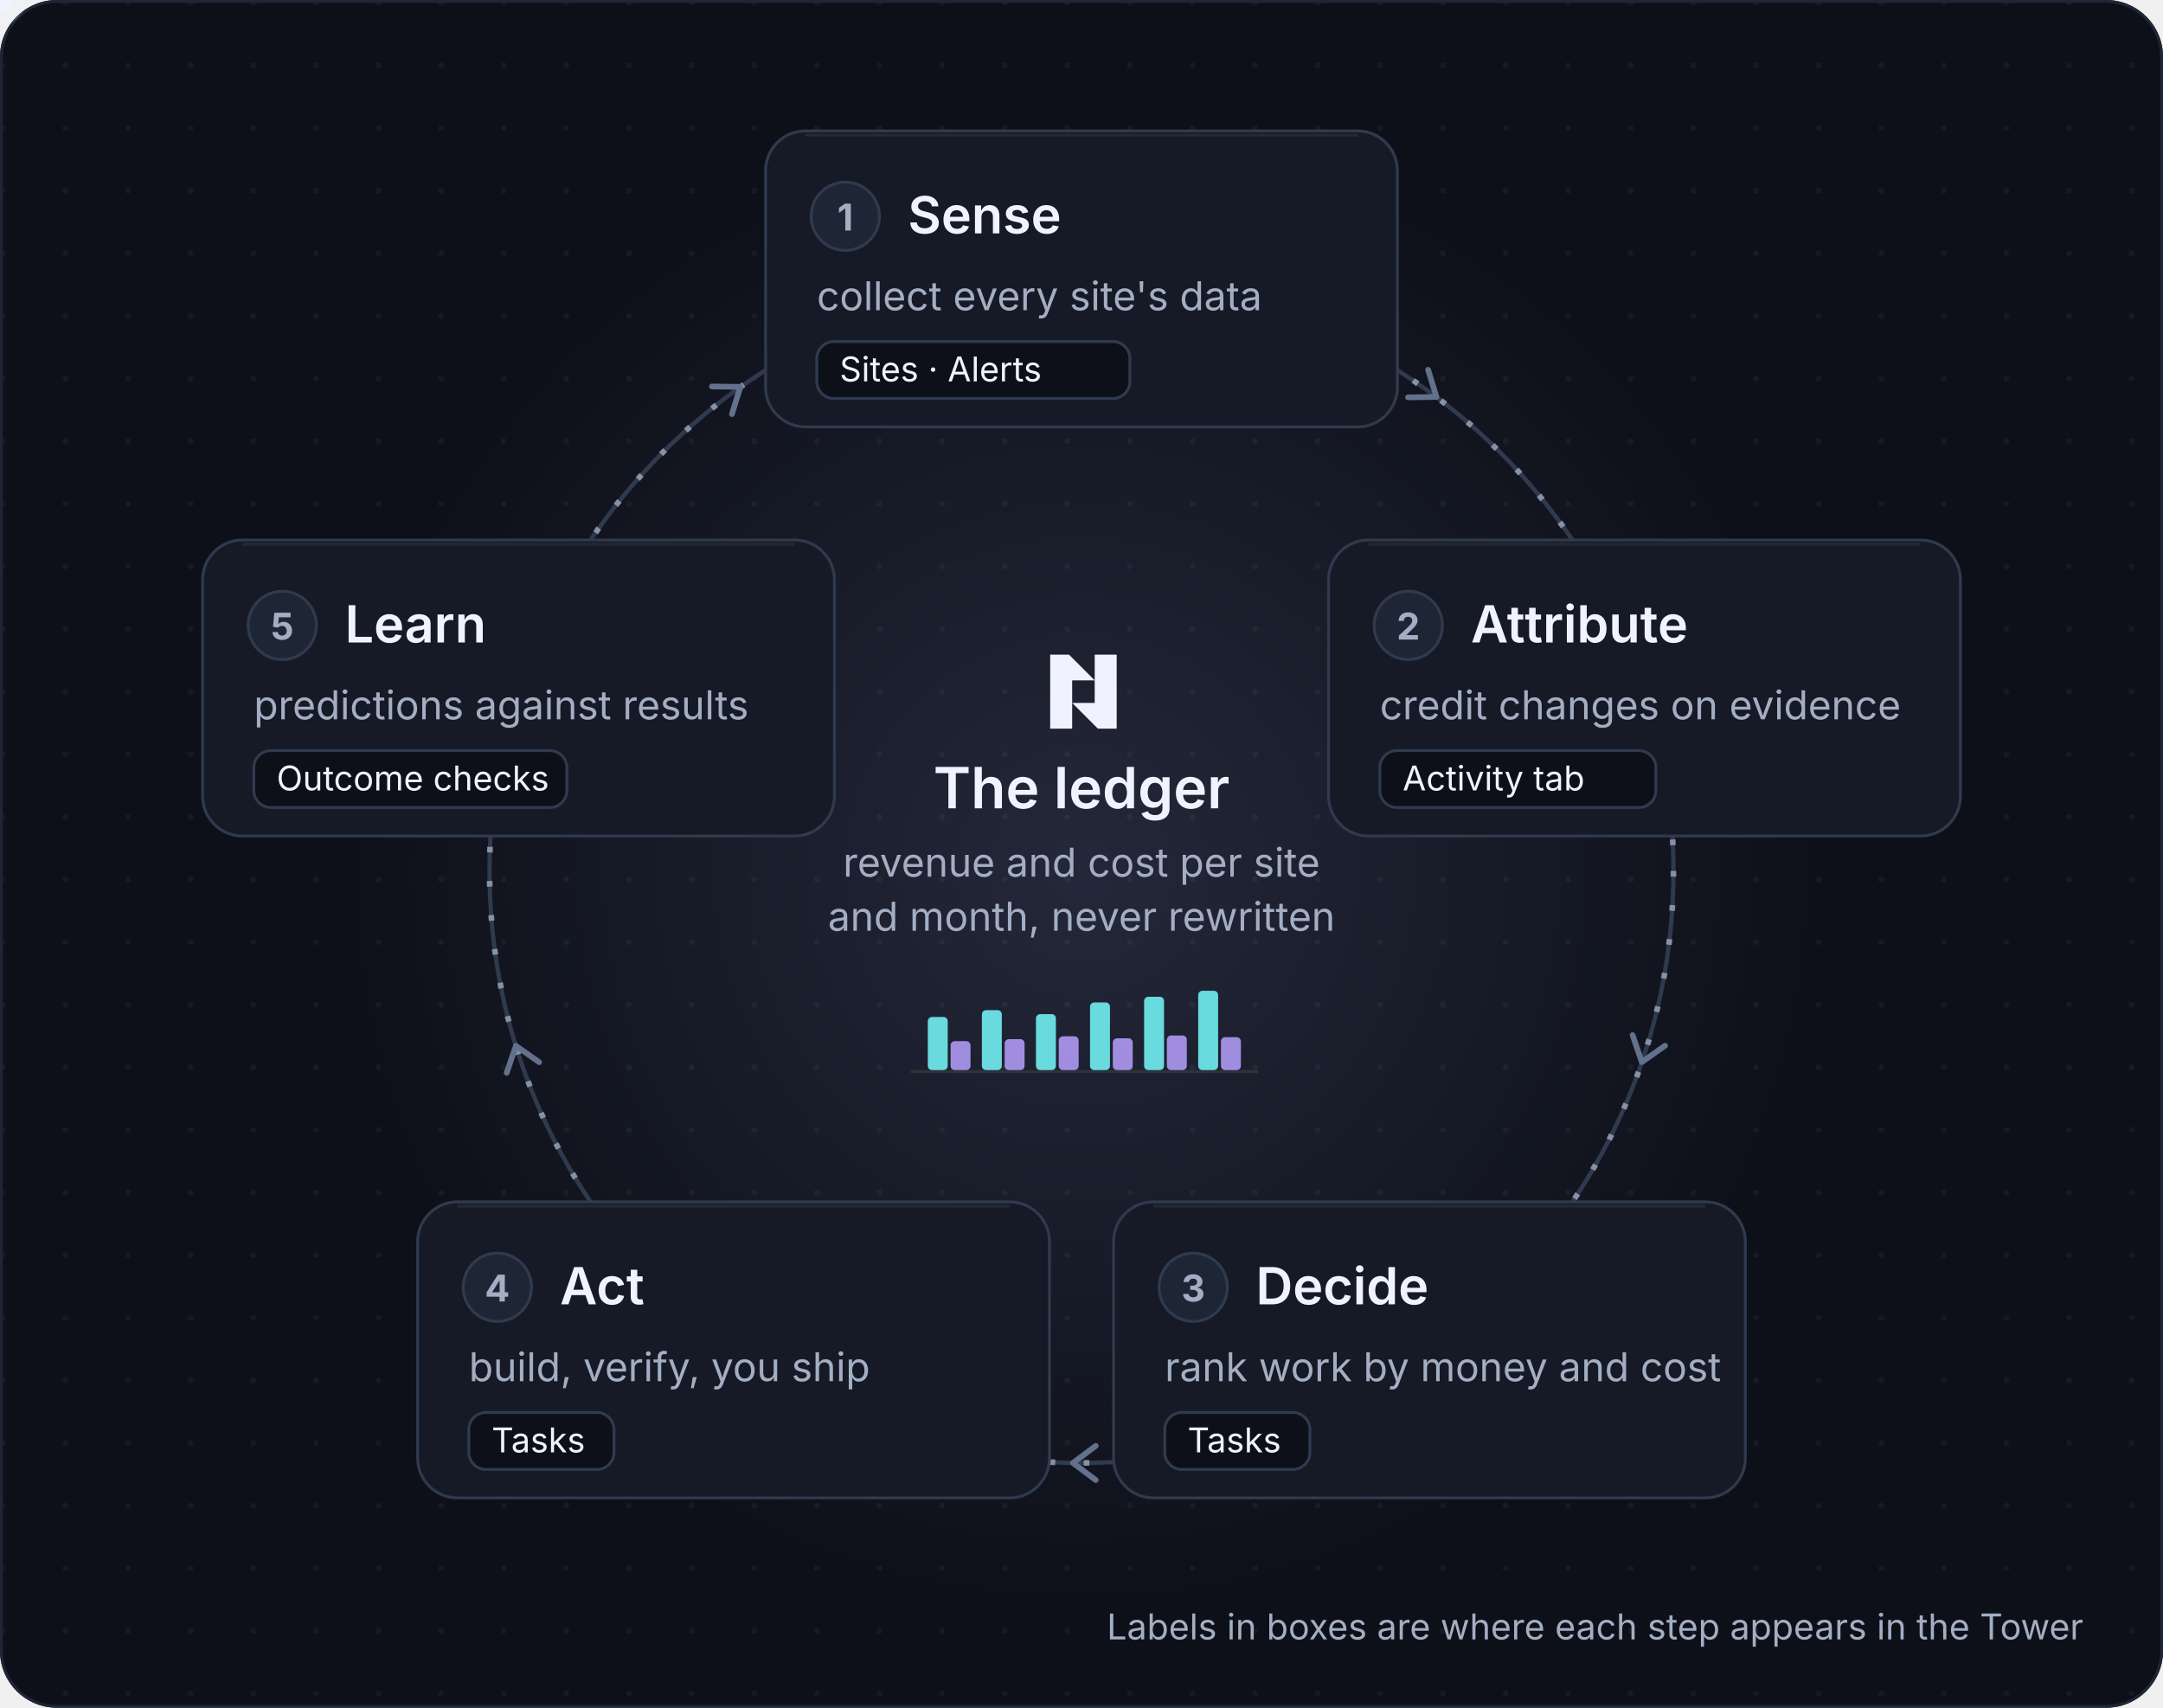
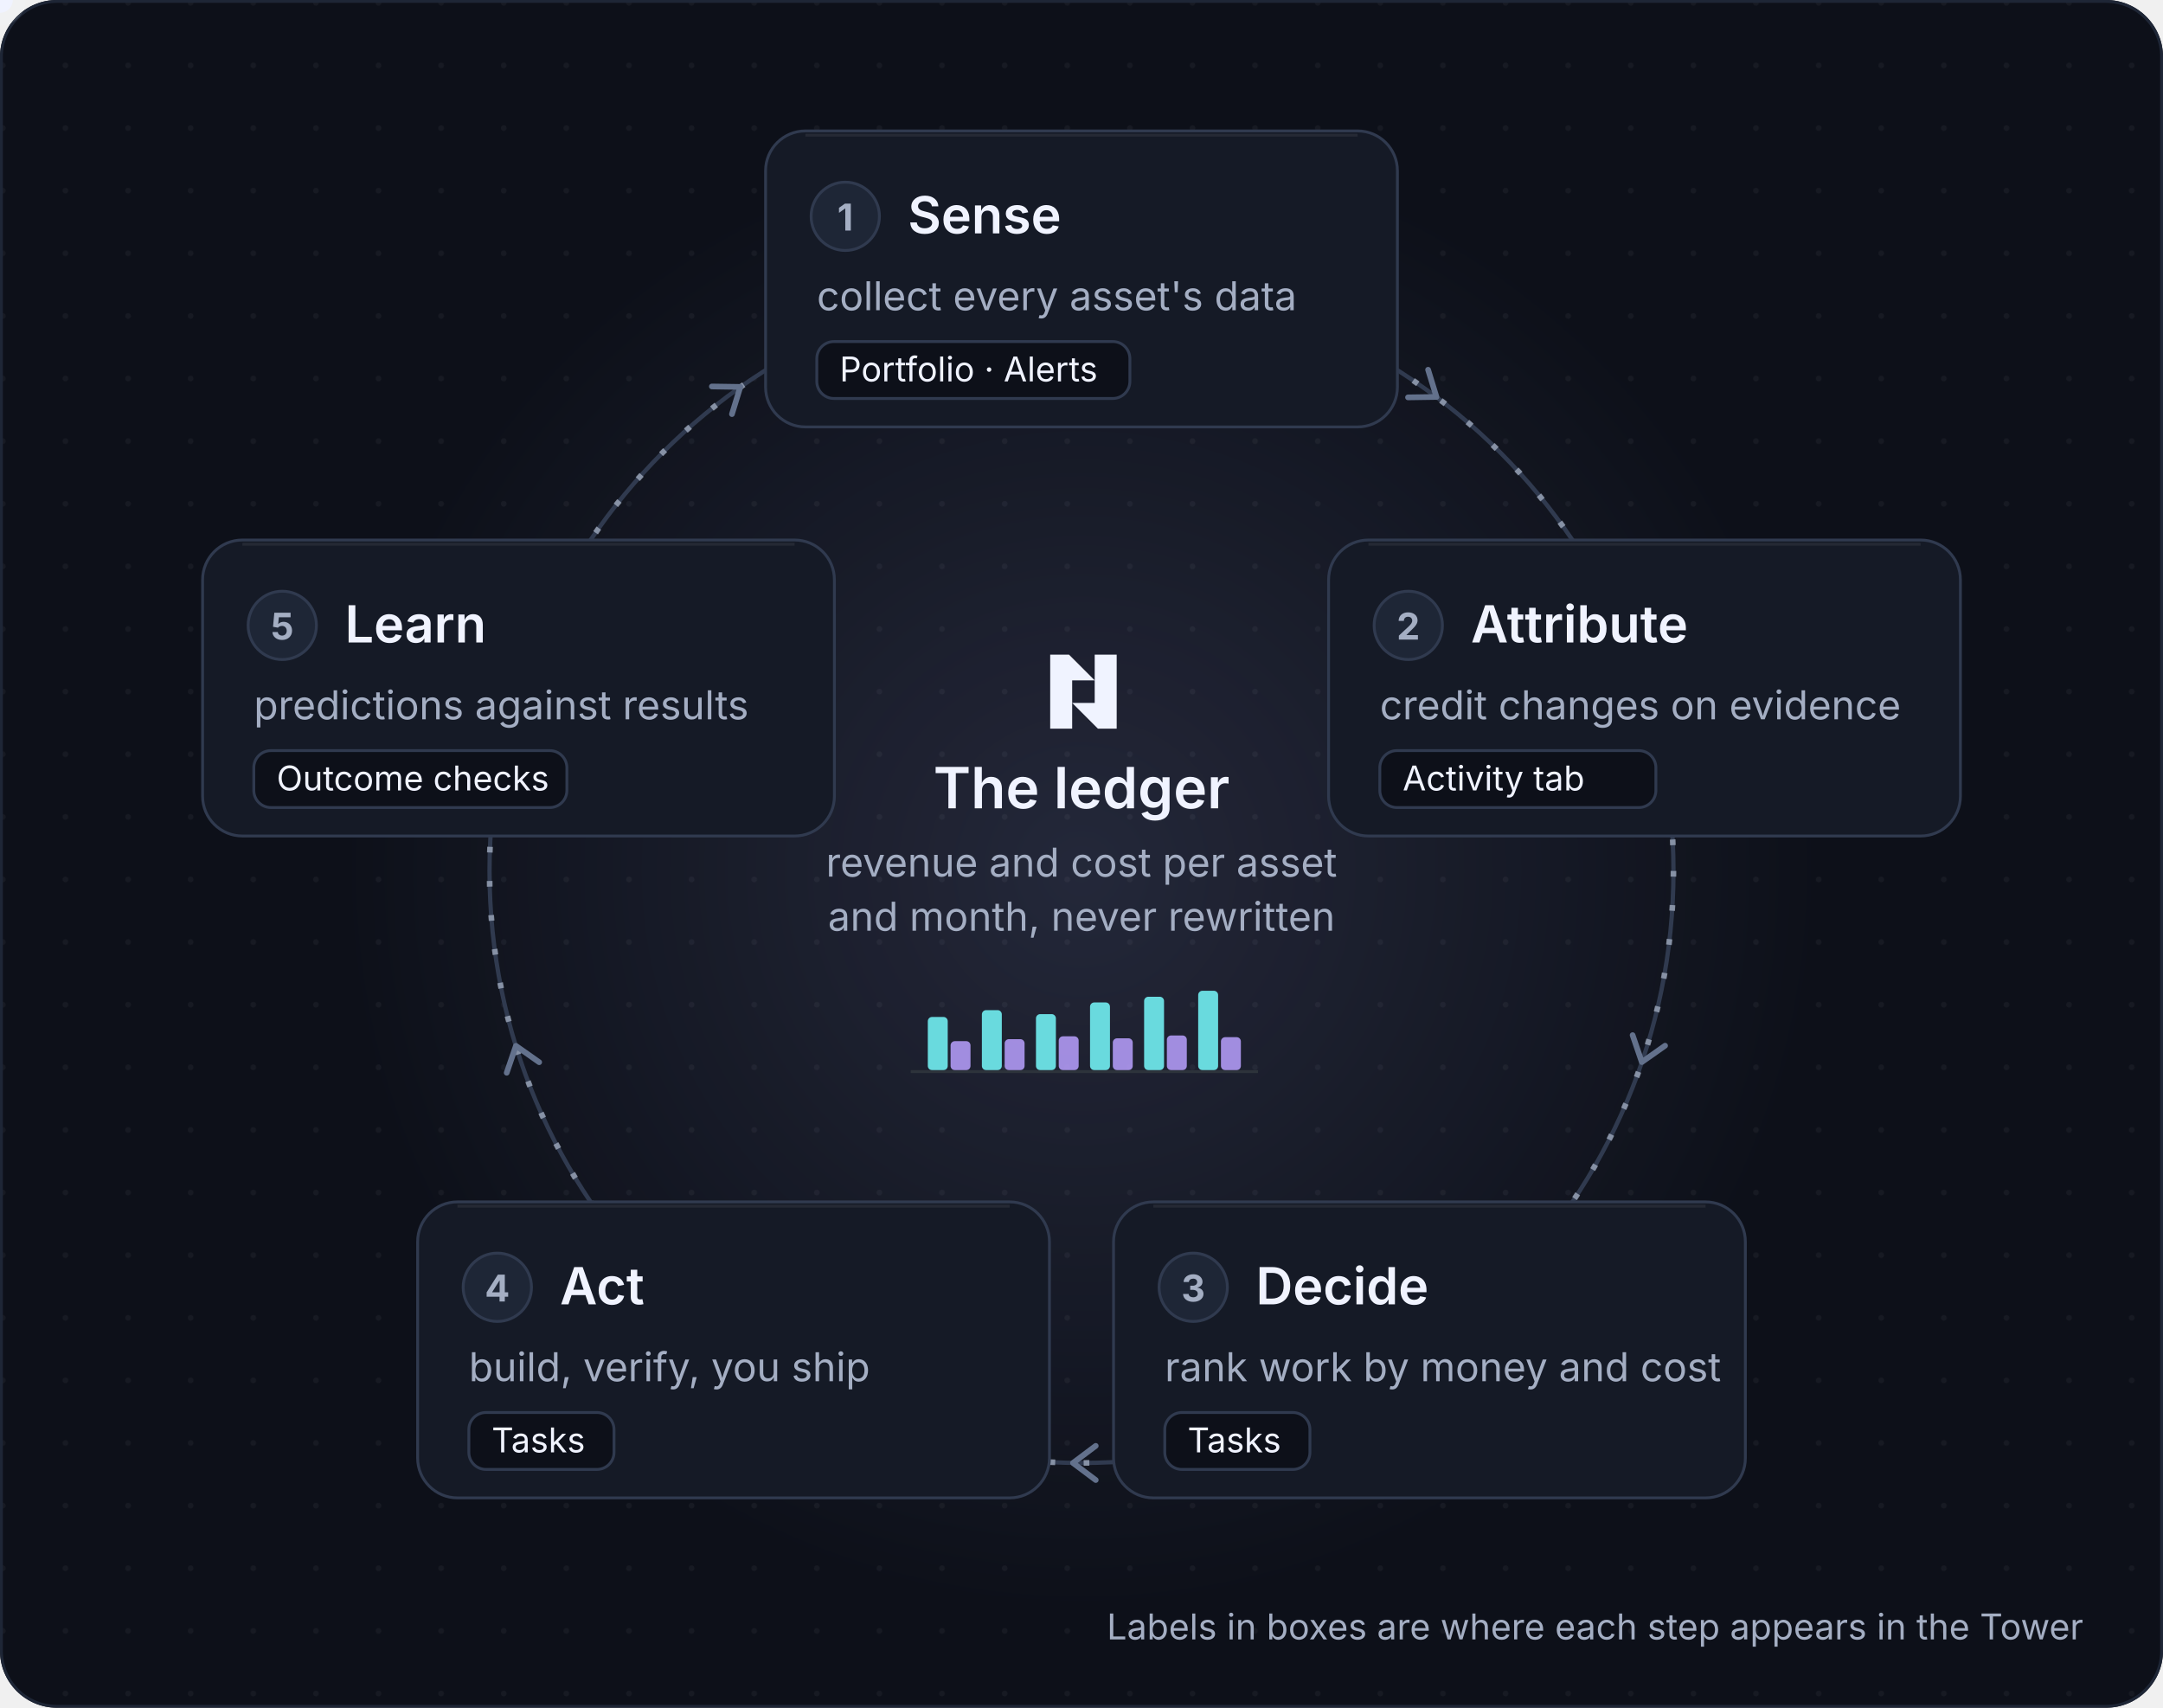
<svg xmlns="http://www.w3.org/2000/svg" viewBox="0 0 760 600" width="760" height="600" role="img" aria-labelledby="title desc">
  <style>
text { font-family: Inter, ui-sans-serif, system-ui, -apple-system, 'Segoe UI', Roboto, 'Helvetica Neue', Arial, sans-serif; }
.mono { font-family: ui-monospace, SFMono-Regular, Menlo, Consolas, 'Liberation Mono', monospace; }
.flow { stroke-dasharray: 2 10; animation: flow 1.6s linear infinite; }
@keyframes flow { to { stroke-dashoffset: -24; } }
.breathe { transform-box: fill-box; transform-origin: center; animation: breathe 2.4s cubic-bezier(.2,.6,.35,1) infinite; }
@keyframes breathe { 0% { opacity: .55; transform: scale(1); } 70%, 100% { opacity: 0; transform: scale(2.6); } }
.blink { animation: blink 1.1s steps(1) infinite; }
@keyframes blink { 50% { opacity: 0; } }

.lit { opacity: 0; animation: lit 10s linear infinite; }
@keyframes lit { 0% { opacity: 0; } 3% { opacity: 1; } 17% { opacity: 1; } 22%, 100% { opacity: 0; } }
.num { animation: num 10s linear infinite; }
@keyframes num { 0% { fill: #1e2636; } 3% { fill: #f0f3ff; } 17% { fill: #f0f3ff; } 22%, 100% { fill: #1e2636; } }
.numt { animation: numt 10s linear infinite; }
@keyframes numt { 0% { fill: #a4aec3; } 3% { fill: #0d1019; } 17% { fill: #0d1019; } 22%, 100% { fill: #a4aec3; } }
@media (prefers-reduced-motion: reduce) { .lit { opacity: 0; } }

@media (prefers-reduced-motion: reduce) {
  *, *::before, *::after { animation: none !important; }
  .packet, .breathe { display: none; }
}
</style>
  <defs>
    <pattern id="dots" width="22" height="22" patternUnits="userSpaceOnUse">
      <circle cx="1" cy="1" r="1" fill="#ffffff" fill-opacity=".045" />
    </pattern>
    <radialGradient id="glow" cx="380" cy="306" r="260" gradientUnits="userSpaceOnUse">
      <stop offset="0" stop-color="#b0b9ff" stop-opacity=".14" />
      <stop offset="1" stop-color="#b0b9ff" stop-opacity="0" />
    </radialGradient>
  </defs>
  <rect width="760" height="600" rx="20" fill="#0d1019" />
  <rect width="760" height="600" rx="20" fill="url(#dots)" />
  <rect width="760" height="600" rx="20" fill="url(#glow)" />
  <rect x=".5" y=".5" width="759" height="599" rx="19.5" fill="none" stroke="#1e2636" />
  <circle cx="380" cy="306" r="208" fill="none" stroke="#303a4f" stroke-width="1.5" />
  <circle cx="380" cy="306" r="208" fill="none" stroke="#a4aec3" stroke-opacity=".75" stroke-width="2" class="flow" />
  <path transform="translate(502.3 137.7) rotate(36.0)" d="M-5 -6L3 0L-5 6" fill="none" stroke="#63718c" stroke-width="2" stroke-linecap="round" stroke-linejoin="round" />
  <path transform="translate(577.8 370.3) rotate(108.0)" d="M-5 -6L3 0L-5 6" fill="none" stroke="#63718c" stroke-width="2" stroke-linecap="round" stroke-linejoin="round" />
  <path transform="translate(380.0 514.0) rotate(180.0)" d="M-5 -6L3 0L-5 6" fill="none" stroke="#63718c" stroke-width="2" stroke-linecap="round" stroke-linejoin="round" />
  <path transform="translate(182.2 370.3) rotate(252.0)" d="M-5 -6L3 0L-5 6" fill="none" stroke="#63718c" stroke-width="2" stroke-linecap="round" stroke-linejoin="round" />
  <path transform="translate(257.7 137.7) rotate(324.0)" d="M-5 -6L3 0L-5 6" fill="none" stroke="#63718c" stroke-width="2" stroke-linecap="round" stroke-linejoin="round" />
  <path id="orbit" d="M380 98A208 208 0 1 1 379.99 98Z" fill="none" stroke="none" />
  <g class="packet">
    <circle r="9" fill="#f0f3ff" fill-opacity=".14" />
    <circle r="4.5" fill="#f0f3ff" />
    <animateMotion dur="10s" repeatCount="indefinite">
      <mpath href="#orbit" />
    </animateMotion>
  </g>
  <path transform="translate(369 230) scale(0.06599)" fill-rule="evenodd" fill="#f0f3ff" d="M0 0H354V394H0ZM100 0H237V137ZM117 137H237V257H117ZM117 257V394H254Z" />
  <text x="380" y="284" font-size="20" fill="#f0f3ff" font-weight="600" text-anchor="middle">The ledger</text>
-   <text x="380" y="308" font-size="14" fill="#a4aec3" text-anchor="middle">revenue and cost per site</text>
+   <text x="380" y="308" font-size="14" fill="#a4aec3" text-anchor="middle">revenue and cost per asset</text>
  <text x="380" y="327" font-size="14" fill="#a4aec3" text-anchor="middle">and month, never rewritten</text>
  <rect x="326" y="357.3" width="7" height="18.7" rx="1.5" fill="#69dade" />
  <rect x="334" y="365.8" width="7" height="10.2" rx="1.5" fill="#b9a0ff" fill-opacity=".85" />
  <rect x="345" y="354.9" width="7" height="21.1" rx="1.5" fill="#69dade" />
  <rect x="353" y="365.1" width="7" height="10.9" rx="1.5" fill="#b9a0ff" fill-opacity=".85" />
  <rect x="364" y="356.3" width="7" height="19.7" rx="1.5" fill="#69dade" />
  <rect x="372" y="364.1" width="7" height="11.9" rx="1.5" fill="#b9a0ff" fill-opacity=".85" />
  <rect x="383" y="352.2" width="7" height="23.8" rx="1.5" fill="#69dade" />
  <rect x="391" y="364.8" width="7" height="11.2" rx="1.5" fill="#b9a0ff" fill-opacity=".85" />
  <rect x="402" y="350.2" width="7" height="25.8" rx="1.5" fill="#69dade" />
  <rect x="410" y="363.8" width="7" height="12.2" rx="1.5" fill="#b9a0ff" fill-opacity=".85" />
  <rect x="421" y="348.1" width="7" height="27.9" rx="1.5" fill="#69dade" />
  <rect x="429" y="364.4" width="7" height="11.6" rx="1.5" fill="#b9a0ff" fill-opacity=".85" />
  <path d="M320 376.5H442" stroke="#2d333b" />
  <rect x="269.0" y="46.0" width="222" height="104" rx="14" fill="#151a26" stroke="#303a4f" />
  <path d="M283.0 47.5H477.0" stroke="#ffffff" stroke-opacity=".07" />
  <rect class="lit" style="animation-delay:-0.35s" x="269.0" y="46.0" width="222" height="104" rx="14" fill="#f0f3ff" fill-opacity=".04" stroke="#f0f3ff" stroke-opacity=".55" stroke-width="1.5" />
  <circle class="num" style="animation-delay:-0.35s" cx="297.0" cy="76.0" r="12" fill="#1e2636" stroke="#303a4f" />
  <text x="297.0" y="81.0" font-size="13" fill="#a4aec3" font-weight="700" text-anchor="middle" class="numt" style="animation-delay:-0.35s">1</text>
  <text x="319.0" y="82.0" font-size="18" fill="#f0f3ff" font-weight="600">Sense</text>
-   <text x="287.0" y="109.0" font-size="14" fill="#a4aec3">collect every site's data</text>
+   <text x="287.0" y="109.0" font-size="14" fill="#a4aec3">collect every asset's data</text>
  <rect x="287.0" y="120.0" width="110" height="20" rx="6" fill="#0d1019" stroke="#303a4f" />
-   <text x="295.0" y="134.0" font-size="12" fill="#f0f3ff">Sites · Alerts</text>
+   <text x="295.0" y="134.0" font-size="12" fill="#f0f3ff">Portfolio · Alerts</text>
  <rect x="466.82" y="189.724" width="222" height="104" rx="14" fill="#151a26" stroke="#303a4f" />
  <path d="M480.82 191.224H674.82" stroke="#ffffff" stroke-opacity=".07" />
  <rect class="lit" style="animation-delay:1.65s" x="466.82" y="189.724" width="222" height="104" rx="14" fill="#f0f3ff" fill-opacity=".04" stroke="#f0f3ff" stroke-opacity=".55" stroke-width="1.5" />
  <circle class="num" style="animation-delay:1.65s" cx="494.82" cy="219.724" r="12" fill="#1e2636" stroke="#303a4f" />
  <text x="494.82" y="224.724" font-size="13" fill="#a4aec3" font-weight="700" text-anchor="middle" class="numt" style="animation-delay:1.65s">2</text>
  <text x="516.82" y="225.724" font-size="18" fill="#f0f3ff" font-weight="600">Attribute</text>
  <text x="484.82" y="252.724" font-size="14" fill="#a4aec3">credit changes on evidence</text>
  <rect x="484.82" y="263.724" width="97" height="20" rx="6" fill="#0d1019" stroke="#303a4f" />
  <text x="492.82" y="277.724" font-size="12" fill="#f0f3ff">Activity tab</text>
  <rect x="391.259" y="422.276" width="222" height="104" rx="14" fill="#151a26" stroke="#303a4f" />
  <path d="M405.259 423.776H599.259" stroke="#ffffff" stroke-opacity=".07" />
  <rect class="lit" style="animation-delay:3.65s" x="391.259" y="422.276" width="222" height="104" rx="14" fill="#f0f3ff" fill-opacity=".04" stroke="#f0f3ff" stroke-opacity=".55" stroke-width="1.5" />
  <circle class="num" style="animation-delay:3.65s" cx="419.259" cy="452.276" r="12" fill="#1e2636" stroke="#303a4f" />
  <text x="419.259" y="457.276" font-size="13" fill="#a4aec3" font-weight="700" text-anchor="middle" class="numt" style="animation-delay:3.65s">3</text>
  <text x="441.259" y="458.276" font-size="18" fill="#f0f3ff" font-weight="600">Decide</text>
  <text x="409.259" y="485.276" font-size="14" fill="#a4aec3">rank work by money and cost</text>
  <rect x="409.259" y="496.276" width="51" height="20" rx="6" fill="#0d1019" stroke="#303a4f" />
  <text x="417.259" y="510.276" font-size="12" fill="#f0f3ff">Tasks</text>
  <rect x="146.741" y="422.276" width="222" height="104" rx="14" fill="#151a26" stroke="#303a4f" />
  <path d="M160.741 423.776H354.741" stroke="#ffffff" stroke-opacity=".07" />
  <rect class="lit" style="animation-delay:5.65s" x="146.741" y="422.276" width="222" height="104" rx="14" fill="#f0f3ff" fill-opacity=".04" stroke="#f0f3ff" stroke-opacity=".55" stroke-width="1.5" />
  <circle class="num" style="animation-delay:5.65s" cx="174.741" cy="452.276" r="12" fill="#1e2636" stroke="#303a4f" />
  <text x="174.741" y="457.276" font-size="13" fill="#a4aec3" font-weight="700" text-anchor="middle" class="numt" style="animation-delay:5.65s">4</text>
  <text x="196.741" y="458.276" font-size="18" fill="#f0f3ff" font-weight="600">Act</text>
  <text x="164.741" y="485.276" font-size="14" fill="#a4aec3">build, verify, you ship</text>
  <rect x="164.741" y="496.276" width="51" height="20" rx="6" fill="#0d1019" stroke="#303a4f" />
  <text x="172.741" y="510.276" font-size="12" fill="#f0f3ff">Tasks</text>
  <rect x="71.18" y="189.724" width="222" height="104" rx="14" fill="#151a26" stroke="#303a4f" />
  <path d="M85.18 191.224H279.18" stroke="#ffffff" stroke-opacity=".07" />
  <rect class="lit" style="animation-delay:7.65s" x="71.18" y="189.724" width="222" height="104" rx="14" fill="#f0f3ff" fill-opacity=".04" stroke="#f0f3ff" stroke-opacity=".55" stroke-width="1.5" />
  <circle class="num" style="animation-delay:7.65s" cx="99.18" cy="219.724" r="12" fill="#1e2636" stroke="#303a4f" />
  <text x="99.18" y="224.724" font-size="13" fill="#a4aec3" font-weight="700" text-anchor="middle" class="numt" style="animation-delay:7.65s">5</text>
  <text x="121.18" y="225.724" font-size="18" fill="#f0f3ff" font-weight="600">Learn</text>
  <text x="89.18" y="252.724" font-size="14" fill="#a4aec3">predictions against results</text>
  <rect x="89.18" y="263.724" width="110" height="20" rx="6" fill="#0d1019" stroke="#303a4f" />
  <text x="97.18" y="277.724" font-size="12" fill="#f0f3ff">Outcome checks</text>
  <text x="732" y="576" font-size="12.5" fill="#a4aec3" text-anchor="end">Labels in boxes are where each step appears in the Tower</text>
</svg>
